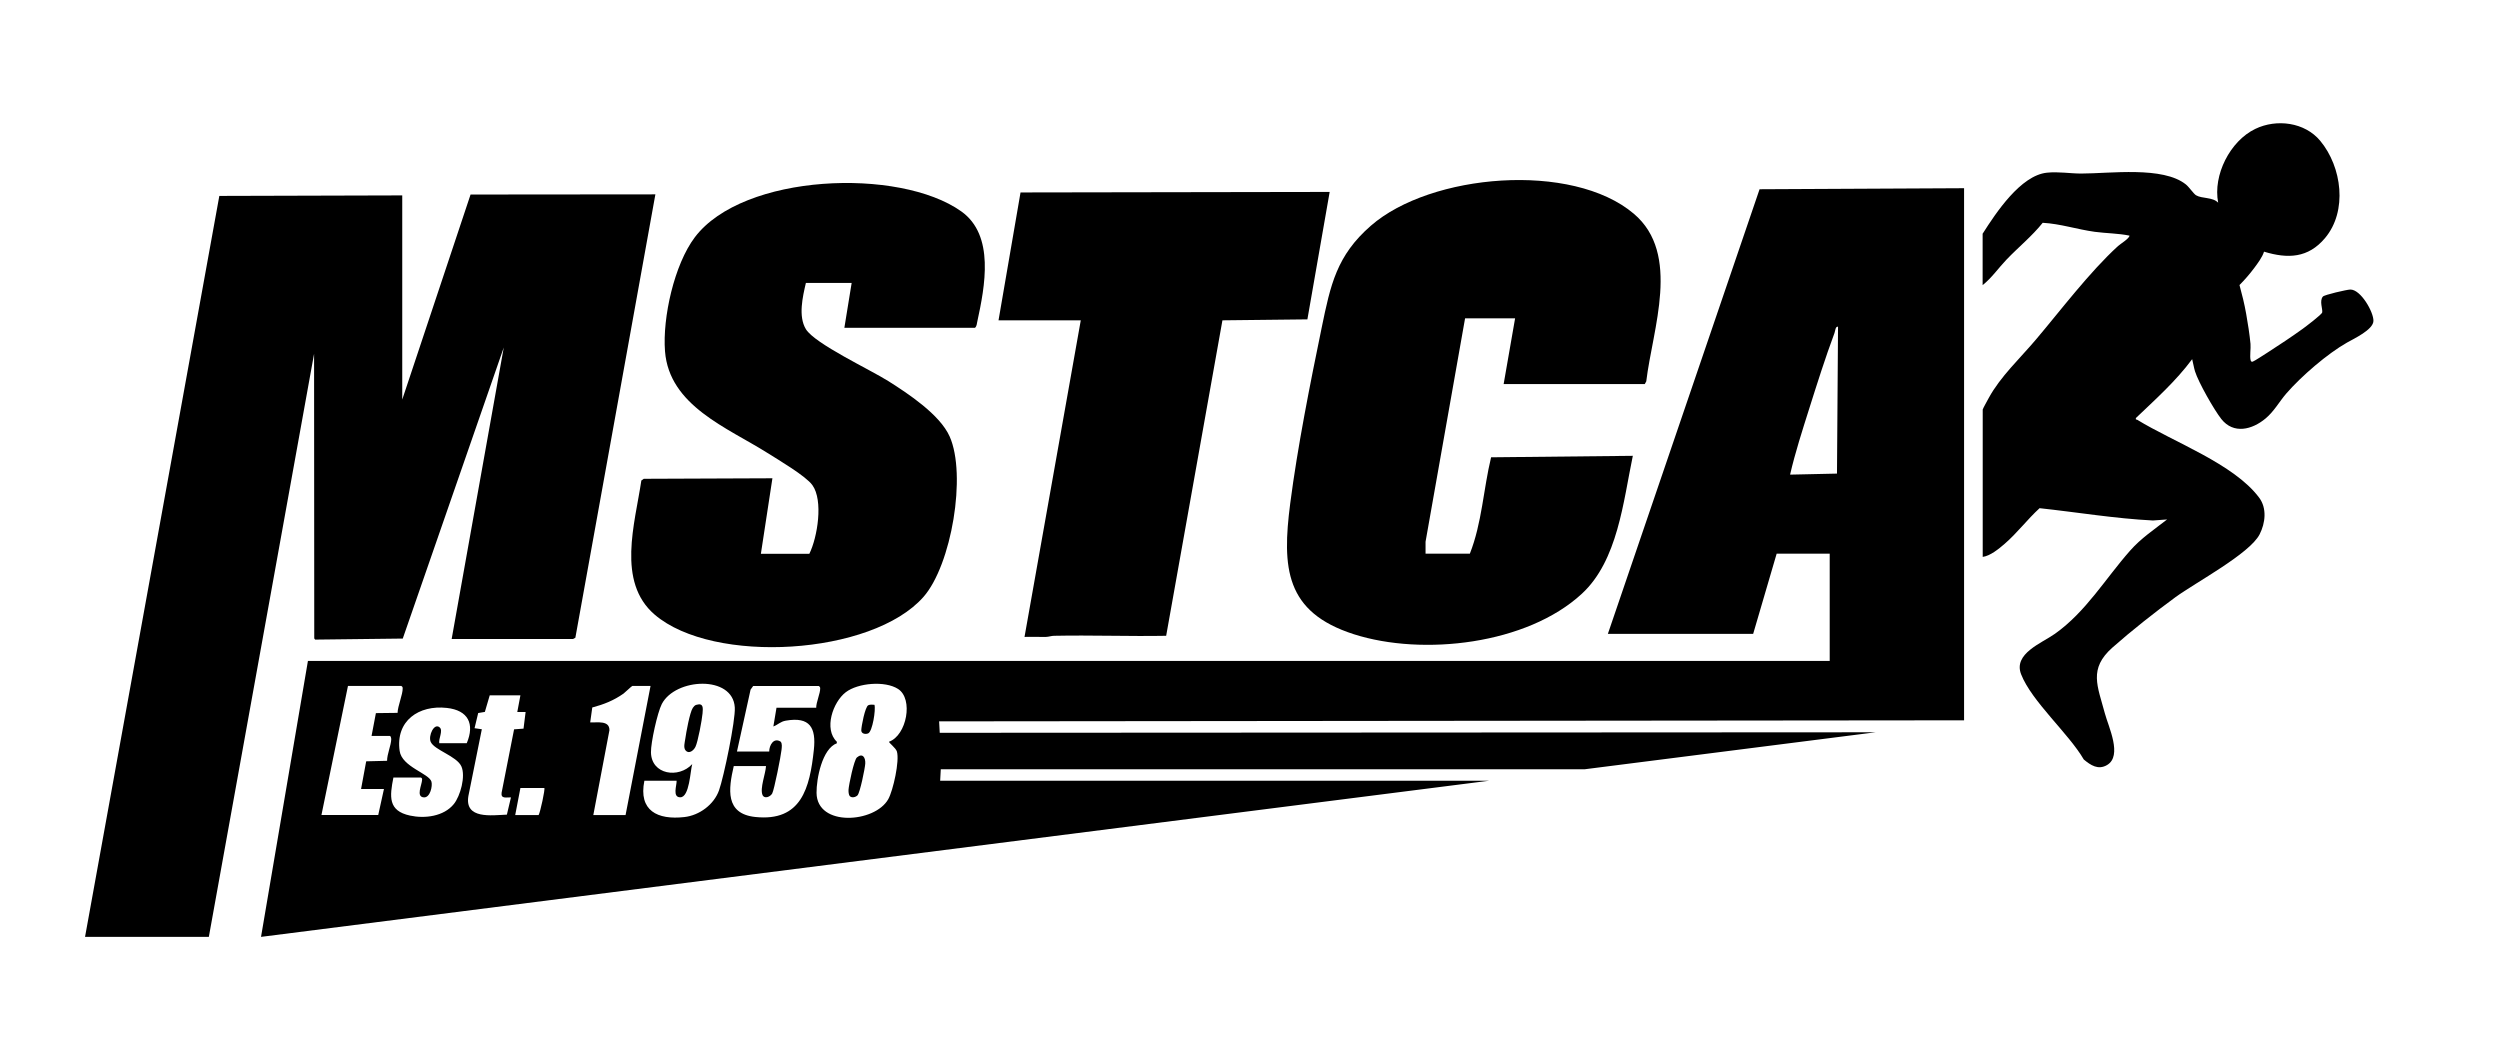
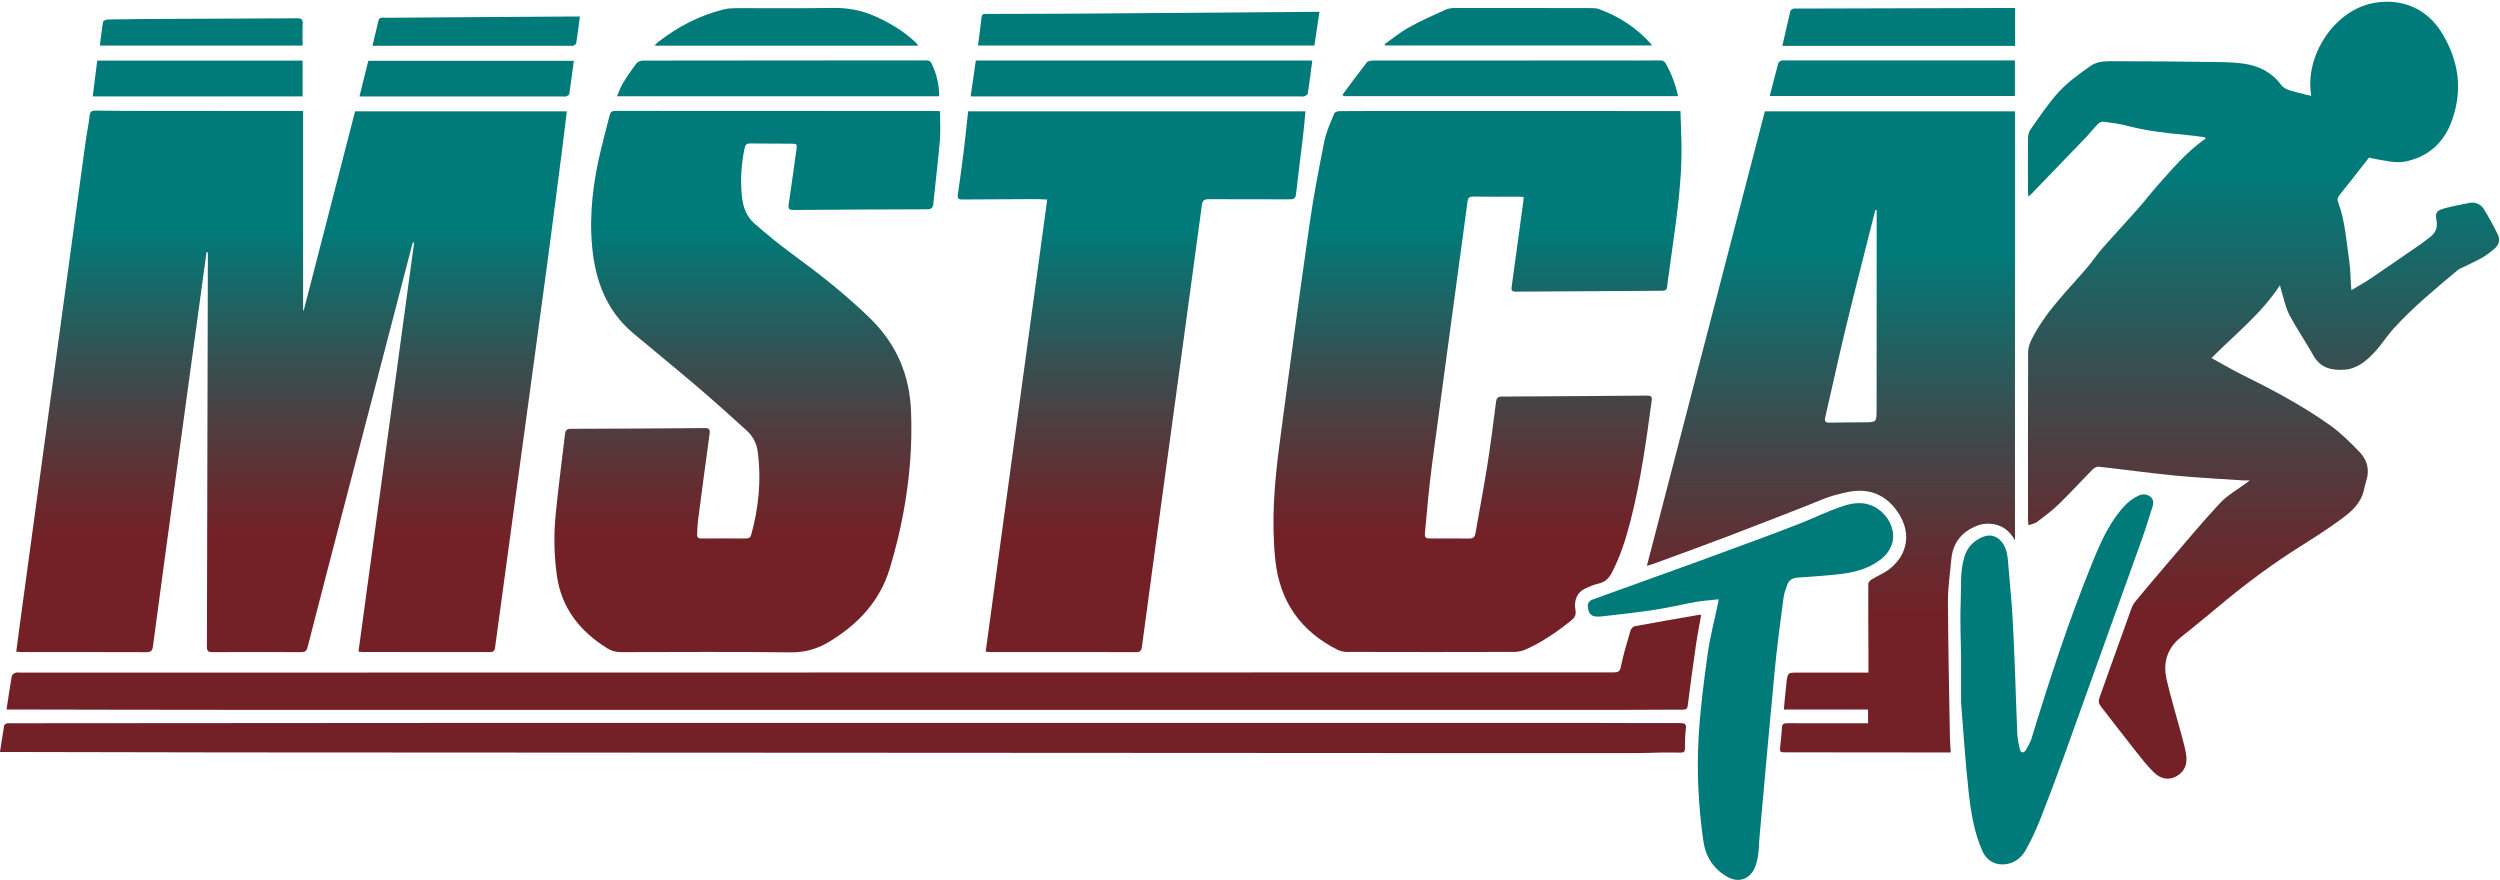
- <svg xmlns="http://www.w3.org/2000/svg" id="Layer_1" data-name="Layer 1" viewBox="0 0 288.38 120.85">
-   <path d="M185.47,73.12l17.5-51.29,23.59-.12v61.38l-118.23.12.07,1.32,107.95-.06-33.58,4.27h-74.25s-.07,1.32-.07,1.32h63.32L30.11,108.07l5.41-31.83h175.54v-12.37h-6.12s-2.71,9.25-2.71,9.25h-16.76ZM212.02,37.69c-.3-.08-.32.49-.41.73-1.05,2.82-2.01,5.86-2.92,8.74-.79,2.51-1.61,5.03-2.2,7.59l5.41-.12.12-16.94ZM74.33,90.06c-.7,3.46,1.52,4.54,4.61,4.19,1.73-.19,3.42-1.44,4-3.08.55-1.53,1.91-8.08,1.82-9.56-.22-3.76-6.86-3.41-8.42-.4-.51.99-1.27,4.46-1.25,5.57.04,2.59,3.2,3.05,4.76,1.36-.23.79-.31,3.83-1.38,3.83-.93,0-.4-1.37-.42-1.91h-3.72ZM96.55,85.73c-1.72.62-2.38,4.13-2.36,5.73.05,3.96,6.73,3.47,8.27.73.57-1.01,1.32-4.42,1-5.5-.12-.41-.94-1.01-.91-1.13,2.04-.73,2.84-4.94,1.04-6.09-1.49-.96-4.62-.7-6.03.38-1.48,1.13-2.56,4.25-1.03,5.71v.17ZM46.27,79.12h-6.13l-3.06,14.89h6.55l.66-3h-2.64l.59-3.19,2.41-.06c0-.78.45-1.74.48-2.47,0-.14-.05-.4-.17-.4h-2.1l.5-2.63,2.5-.03c.02-.79.61-2.14.59-2.84,0-.15-.05-.19-.16-.27ZM75.05,79.12h-2.1c-.07,0-.86.77-1.03.89-1.14.8-2.26,1.24-3.6,1.6l-.24,1.72c.82.04,2.23-.26,2.22.9l-1.86,9.79h3.72l2.88-14.89ZM94.15,81.65c-.01-.64.48-1.69.46-2.25,0-.15-.05-.19-.16-.27h-7.57l-.3.42-1.57,7.14h3.72c0-.73.52-1.65,1.32-1.14.2.23.13.65.1.95-.06.65-.85,4.65-1.08,5.04s-.9.64-1.11.17c-.33-.77.36-2.47.4-3.34h-3.72c-.61,2.64-1.02,5.5,2.48,5.87,5.33.56,6.29-3.35,6.76-7.75.27-2.53-.43-3.85-3.24-3.36-.63.11-.88.46-1.43.67l.36-2.16h4.57ZM60.03,80.21h-3.54l-.56,1.91-.77.13-.42,1.75.84.12-1.55,7.7c-.46,2.71,2.69,2.22,4.44,2.15l.47-1.99c-.51-.02-1.18.2-1.08-.53l1.44-7.32,1.09-.08.24-1.92h-.96s.36-1.92.36-1.92ZM50.66,85.73h3.18c.94-2.23.17-3.8-2.3-4.07-3.22-.36-5.93,1.48-5.44,4.96.26,1.85,3.4,2.59,3.67,3.55.14.51-.15,1.84-.86,1.81-.98-.04-.23-1.46-.22-2.04,0-.14-.01-.16-.13-.25h-3.18c-.43,2.18-.64,3.84,1.92,4.39,1.7.37,3.89.1,5.05-1.33.76-.94,1.38-3.22.87-4.35-.54-1.19-3.13-1.88-3.54-2.83-.3-.7.41-2.25,1.05-1.65.4.36-.16,1.31-.06,1.8ZM62.79,90.9h-2.76l-.6,3.12h2.7c.19-.31.77-3.01.66-3.12Z" />
-   <path d="M9.81,108.07L25.3,22.6l21.1-.06v23.55s7.88-23.65,7.88-23.65l21.32-.02-9.23,51.14s-.24.15-.27.15h-14l6.01-33.63-11.65,33.58-10.11.12-.1-.14-.02-32.83-12.14,67.26h-14.3Z" />
-   <path d="M173.45,44.29l1.32-7.57h-5.77l-4.56,25.77v1.38s5.11,0,5.11,0c1.4-3.54,1.56-7.44,2.45-11.12l16.35-.17c-1.1,5.25-1.73,12.09-5.89,15.92-6.32,5.83-18.33,7.21-26.29,4.66-7.92-2.54-8.3-7.66-7.34-15.09.84-6.5,2.3-13.83,3.63-20.28,1.02-4.94,1.72-8.31,5.67-11.75,6.89-6.02,23.23-7.42,30.34-1.38,5.47,4.64,2.15,13.29,1.43,19.33l-.17.31h-16.28Z" />
-   <path d="M97.4,37.81l.84-5.17h-5.28c-.37,1.59-.9,3.85,0,5.33,1.04,1.69,7.44,4.68,9.51,5.99,2.31,1.46,5.94,3.86,7.07,6.38,1.98,4.42.22,14.84-3.02,18.52-5.93,6.73-24.23,7.84-31,2.04-4.42-3.79-2.27-10.53-1.54-15.47l.28-.2,14.84-.06-1.33,8.71h5.59c.94-1.9,1.63-6.15.35-7.92-.75-1.05-3.96-2.94-5.18-3.71-4.63-2.92-11.33-5.44-11.82-11.73-.3-3.88,1.07-10.01,3.44-13.15,5.57-7.37,23.6-8.06,30.73-2.99,3.89,2.76,2.73,8.66,1.85,12.73-.05.24-.06.52-.26.7h-15.08Z" />
-   <path d="M228.72,26.93c1.51-2.37,4.36-6.7,7.4-7.01,1.32-.14,2.69.1,3.95.1,3.32,0,9.44-.87,12.08,1.26.36.29.89,1.07,1.16,1.24.7.42,1.91.19,2.56.86-.62-3.18,1.37-7.11,4.28-8.51,2.46-1.19,5.71-.77,7.49,1.37,2.51,3.02,3.18,8.11.55,11.23-1.94,2.3-4.27,2.4-7.03,1.56-.19.63-.74,1.36-1.15,1.91-.51.68-1.08,1.34-1.68,1.94.3,1.1.57,2.18.77,3.32.19,1.05.4,2.41.5,3.47.05.54-.11,1.45.02,1.9.03.11.09.18.23.15.16-.04,1.44-.88,1.71-1.05,1.31-.84,2.83-1.85,4.09-2.76.34-.25,2.17-1.63,2.22-1.87.08-.36-.35-1.33.08-1.83.18-.21,2.76-.8,3.15-.81,1.21-.04,2.72,2.62,2.68,3.63s-2.24,2.03-3.05,2.49c-2.27,1.29-5.24,3.85-6.99,5.86-.83.96-1.4,2.05-2.4,2.89-1.55,1.3-3.7,1.85-5.11.06-.84-1.07-2.63-4.22-3.03-5.49-.14-.46-.21-.94-.33-1.41-1.87,2.53-4.22,4.62-6.49,6.79-.05.24.06.15.15.2,4.14,2.55,11.17,5.09,14.07,8.99.91,1.22.72,2.92.05,4.23-1.14,2.23-7.38,5.55-9.7,7.24-2.35,1.72-5.1,3.89-7.28,5.82-2.77,2.46-1.71,4.43-.87,7.59.41,1.54,2.06,4.9.25,5.96-1.02.6-1.89.02-2.68-.64-1.75-3.01-6.01-6.7-7.23-9.83-.93-2.38,2.38-3.59,3.9-4.67,3.59-2.55,5.8-6.34,8.67-9.59,1.28-1.45,2.76-2.42,4.27-3.6l-1.63.12c-4.37-.22-8.72-.95-13.08-1.42-1.41,1.29-2.59,2.87-4.04,4.12-.67.58-1.65,1.38-2.52,1.5v-17c0-.08.6-1.15.7-1.34,1.33-2.45,3.63-4.59,5.42-6.71,2.93-3.46,6.17-7.77,9.49-10.81.28-.25,1.32-.88,1.32-1.2-1.32-.27-2.68-.26-4.01-.44-2.03-.28-3.97-.93-6-1.04-1.24,1.55-2.79,2.8-4.17,4.24-.93.97-1.7,2.11-2.76,2.95v-5.95Z" />
-   <path d="M115.18,36.96l2.54-14.76,35.66-.06-2.57,14.7-9.8.11-6.49,36.39c-4.3.08-8.61-.09-12.92,0-.31,0-.61.12-.95.13-.82.02-1.65-.03-2.47,0l6.49-36.52h-9.49Z" />
-   <path d="M98.03,91.83c-.15-.15-.16-.54-.15-.74.03-.55.63-3.44.97-3.72.65-.55,1,.02.96.71-.03.54-.61,3.39-.9,3.67-.21.21-.64.32-.88.09Z" />
-   <path d="M100.87,81.29c.17.59-.23,3.06-.71,3.3-.29.14-.8.07-.81-.33,0-.45.44-2.74.81-2.91.21-.1.49-.07.72-.05Z" />
-   <path d="M80.3,81.31c.87-.26.79.35.74.98-.06.72-.53,3.28-.82,3.86-.21.43-.76.87-1.14.41-.27-.33-.09-.92-.03-1.34.1-.73.52-3.06.87-3.57.09-.13.23-.3.38-.34Z" />
+ <svg xmlns="http://www.w3.org/2000/svg" xmlns:xlink="http://www.w3.org/1999/xlink" id="Layer_3" viewBox="0 0 589.14 207.35">
+   <defs>
+     <style>
+       .cls-1 {
+         fill: url(#linear-gradient);
+       }
+       .cls-2 {
+         fill: #007b79;
+       }
+       .cls-3 {
+         fill: #732126;
+       }
+       .cls-4 {
+         fill: url(#linear-gradient-3);
+       }
+       .cls-5 {
+         fill: url(#linear-gradient-4);
+       }
+       .cls-6 {
+         fill: url(#linear-gradient-2);
+       }
+       .cls-7 {
+         fill: url(#linear-gradient-6);
+       }
+       .cls-8 {
+         fill: url(#linear-gradient-5);
+       }
+     </style>
+     <linearGradient id="linear-gradient" x1="68.71" y1="153.69" x2="68.71" y2="26.07" gradientUnits="userSpaceOnUse">
+       <stop offset=".21" stop-color="#732126" />
+       <stop offset=".32" stop-color="#622e32" />
+       <stop offset=".54" stop-color="#365052" />
+       <stop offset=".78" stop-color="#007b79" />
+     </linearGradient>
+     <linearGradient id="linear-gradient-2" x1="533.4" y1="183.52" x2="533.4" y2=".4" xlink:href="#linear-gradient" />
+     <linearGradient id="linear-gradient-3" x1="348.18" y1="153.67" x2="348.18" y2="26.16" xlink:href="#linear-gradient" />
+     <linearGradient id="linear-gradient-4" x1="176.13" y1="153.74" x2="176.13" y2="26.15" xlink:href="#linear-gradient" />
+     <linearGradient id="linear-gradient-5" x1="431.47" y1="177.32" x2="431.47" y2="26.23" xlink:href="#linear-gradient" />
+     <linearGradient id="linear-gradient-6" x1="266.67" y1="153.69" x2="266.67" y2="26.26" xlink:href="#linear-gradient" />
+   </defs>
+   <g>
+     <path class="cls-1" d="m48.67,59.45c-.42,3.06-.84,6.12-1.26,9.19-1.88,13.79-3.77,27.59-5.65,41.38-1.92,14.1-3.84,28.2-5.72,42.3-.14,1.06-.5,1.38-1.57,1.37-9.76-.04-19.52-.02-29.28-.03-.41,0-.82-.05-1.36-.08.26-1.96.49-3.8.74-5.65,3.03-22.29,6.07-44.57,9.1-66.86,2.17-15.92,4.33-31.84,6.51-47.75.27-2.01.73-3.99.93-6,.11-1.1.58-1.27,1.53-1.26,3.71.06,7.42.08,11.14.08,12.06.01,24.11.02,36.17.02.45,0,.89,0,1.48,0v46.99s.1.02.14.03c4.04-15.64,8.07-31.28,12.11-46.95h49.9c-.33,2.65-.64,5.26-.97,7.87-1.19,9.25-2.36,18.51-3.61,27.76-2.54,18.88-5.13,37.75-7.7,56.63-1.54,11.33-3.1,22.66-4.62,34-.11.83-.35,1.18-1.26,1.18-9.95-.03-19.9-.02-29.86-.02-.3,0-.6-.05-1.08-.09,4.38-32.17,8.74-64.28,13.11-96.38-.09-.03-.18-.05-.28-.08-.09.32-.2.63-.28.95-3.01,11.59-6.02,23.17-9.04,34.76-2.38,9.14-4.77,18.28-7.15,27.42-2.8,10.77-5.61,21.54-8.37,32.32-.23.89-.62,1.13-1.49,1.13-6.97-.03-13.93-.03-20.9,0-.97,0-1.33-.22-1.32-1.27.09-30.14.15-60.29.22-90.43,0-.84,0-1.68,0-2.52-.11,0-.22-.01-.33-.02Z" />
+     <path class="cls-6" d="m477.98,46.36c-.04-.64-.08-1.01-.08-1.38,0-4.13-.03-8.26.02-12.39,0-.69.16-1.5.55-2.04,2.18-3.05,4.23-6.23,6.76-8.96,2.16-2.32,4.83-4.21,7.43-6.06,1.81-1.28,4.11-1.1,6.24-1.1,7,0,14,.06,21,.16,2.98.04,5.98,0,8.92.42,3.45.49,6.51,2.01,8.67,4.9.9,1.2,2.21,1.4,3.47,1.77,1.19.35,2.41.6,3.66.91,0,0,.02-.18,0-.34-1.42-9,5.24-19.43,14.16-21.42,5.95-1.33,12.71.31,16.81,7.16,3.88,6.5,4.74,13.24,2.29,20.23-1.78,5.1-5.38,8.67-10.92,9.82-2.51.52-4.94-.22-7.38-.61-.53-.08-1.04-.23-1.31-.29-2.36,3.01-4.62,5.93-6.93,8.8-.47.58-.6,1.02-.33,1.73,1.66,4.49,1.92,9.26,2.62,13.94.27,1.81.26,3.66.38,5.48.02.37.07.74.12,1.29,1.63-.99,3.16-1.83,4.6-2.8,3.99-2.7,7.95-5.45,11.91-8.18.44-.3.85-.65,1.28-.97,1.51-1.09,2.68-2.12,2.26-4.43-.39-2.09.1-2.43,2.23-3,1.77-.47,3.58-.77,5.37-1.16,1.5-.33,2.76.22,3.51,1.39,1.23,1.92,2.29,3.95,3.31,5.99.62,1.23.31,2.46-.71,3.34-1,.87-2.09,1.68-3.25,2.33-1.59.89-3.27,1.61-4.91,2.41-.2.1-.4.23-.57.37-5.2,4.34-10.43,8.65-15,13.66-1.67,1.83-2.99,3.98-4.69,5.78-1.89,2.02-4.09,3.82-7.01,4.01-2.93.19-5.6-.36-7.25-3.28-1.84-3.26-3.97-6.36-5.71-9.67-.93-1.76-1.29-3.82-1.91-5.74-.09-.28-.15-.58-.31-1.2-4.43,6.76-10.58,11.56-16.13,17.14,2.45,1.34,4.74,2.71,7.12,3.89,7.17,3.55,14.25,7.28,20.77,11.92,2.59,1.85,4.91,4.14,7.11,6.46,1.77,1.87,2.31,4.25,1.43,6.83-.37,1.08-.48,2.25-.9,3.31-.98,2.44-2.98,4.1-4.99,5.58-3.17,2.33-6.5,4.44-9.83,6.54-5.99,3.79-11.69,7.96-17.17,12.46-3.55,2.91-7.05,5.88-10.65,8.72-3.42,2.69-4.39,6.19-3.43,10.23,1.02,4.31,2.31,8.55,3.46,12.83.42,1.58.88,3.17,1.12,4.79.3,2.09-.35,3.92-2.27,4.99-1.92,1.08-3.83.56-5.29-.85-1.64-1.58-3.04-3.41-4.46-5.2-2.73-3.45-5.39-6.95-8.1-10.41-.53-.68-.6-1.3-.3-2.11,2.54-7.05,5.03-14.12,7.59-21.17.27-.75.83-1.43,1.36-2.06,2.39-2.88,4.81-5.74,7.24-8.57,4.03-4.69,7.98-9.48,12.2-14,1.75-1.87,4.11-3.16,6.19-4.72.21-.16.42-.32.82-.62-.67,0-1.14.03-1.59,0-5.41-.37-10.84-.64-16.24-1.16-5.94-.58-11.85-1.42-17.78-2.07-.46-.05-1.08.31-1.44.67-2.66,2.69-5.21,5.5-7.92,8.13-1.58,1.54-3.38,2.87-5.14,4.21-.51.39-1.24.48-2.05.77-.04-.62-.1-1.02-.1-1.42,0-13.12-.02-26.24.03-39.36,0-.94.32-1.96.74-2.82,3.24-6.63,8.55-11.69,13.25-17.2,1.19-1.39,2.19-2.95,3.4-4.32,2.77-3.16,5.64-6.22,8.43-9.37,1.64-1.86,3.15-3.84,4.8-5.7,3.32-3.74,6.58-7.57,10.66-10.54.15-.11.34-.18.51-.27-.04-.14-.08-.27-.13-.41-1.63-.21-3.26-.47-4.9-.61-4.54-.37-9.05-.96-13.47-2.11-1.81-.47-3.68-.72-5.54-.95-.42-.05-1.02.24-1.34.57-.99,1-1.85,2.14-2.83,3.16-4.26,4.44-8.54,8.86-12.81,13.29-.15.16-.33.3-.73.65Z" />
+     <path class="cls-4" d="m396,26.18c.09,2.69.21,5.24.25,7.79.16,10.34-1.65,20.48-3,30.67-.13.95-.3,1.89-.37,2.84-.06.79-.42,1.04-1.17,1.04-11.52.05-23.04.12-34.56.21-.98,0-1.02-.44-.91-1.22.92-6.63,1.82-13.26,2.72-19.9.05-.36.07-.73.11-1.18-.45-.03-.78-.08-1.12-.08-3.6,0-7.2.02-10.79-.02-.86,0-1.2.24-1.32,1.12-2.77,20.58-5.6,41.16-8.34,61.75-.7,5.27-1.17,10.56-1.66,15.85-.17,1.84-.04,1.85,1.75,1.85,2.87,0,5.74-.03,8.61.01.89.01,1.34-.3,1.49-1.18.93-5.39,1.97-10.75,2.82-16.15.78-4.95,1.4-9.92,2.04-14.89.11-.89.42-1.23,1.36-1.24,11.41-.05,22.81-.13,34.22-.23.87,0,1.24.15,1.11,1.15-1.29,9.52-2.6,19.03-5,28.35-1.08,4.19-2.36,8.31-4.37,12.18-.71,1.38-1.64,2.3-3.21,2.64-1.11.24-2.18.72-3.21,1.21-1.73.82-2.6,2.69-2.19,4.97.21,1.16-.13,1.81-1,2.5-3.29,2.65-6.75,5.04-10.61,6.78-.84.38-1.83.63-2.75.63-13.17.04-26.34.04-39.5,0-.77,0-1.61-.2-2.3-.55-8.61-4.38-13.51-11.36-14.55-20.99-.98-9.12-.24-18.2.95-27.23,2.27-17.33,4.62-34.65,7.09-51.95.94-6.62,2.21-13.2,3.53-19.76.45-2.22,1.47-4.33,2.32-6.45.12-.29.78-.51,1.19-.51,5.59-.04,11.18-.04,16.77-.04,20.67,0,41.34.01,62.01.02.46,0,.91,0,1.61,0Z" />
+     <path class="cls-5" d="m221.52,26.22c0,2.35.16,4.61-.03,6.84-.43,4.99-1.05,9.96-1.55,14.94-.09.94-.43,1.32-1.43,1.32-10.53.02-21.05.08-31.58.16-1.02,0-1.22-.35-1.08-1.3.64-4.27,1.23-8.55,1.82-12.83.2-1.44.17-1.48-1.33-1.49-3.2-.03-6.4-.01-9.61-.05-.74,0-1.08.24-1.24,1-.81,3.85-1.06,7.72-.64,11.63.26,2.41,1.1,4.62,2.91,6.2,2.87,2.52,5.83,4.95,8.91,7.2,6.46,4.73,12.74,9.65,18.47,15.27,6.11,5.99,9.19,13.18,9.55,21.69.34,8.07-.33,16.06-1.79,23.98-.82,4.46-1.93,8.9-3.24,13.24-2.32,7.66-7.45,13.09-14.22,17.19-2.87,1.74-5.77,2.56-9.19,2.52-13.32-.16-26.64-.07-39.96-.05-1.2,0-2.22-.3-3.23-.93-6.42-4.02-10.76-9.44-11.83-17.15-.66-4.76-.76-9.55-.29-14.31.62-6.35,1.47-12.68,2.21-19.03.09-.82.41-1.2,1.3-1.21,10.56-.03,21.13-.08,31.69-.17,1.18,0,1.19.54,1.07,1.43-.93,6.78-1.84,13.57-2.72,20.36-.14,1.06-.13,2.14-.21,3.2-.06.73.2,1.03.97,1.03,3.52-.03,7.04-.02,10.56,0,.7,0,1.05-.27,1.23-.92,1.74-6.38,2.4-12.84,1.54-19.42-.25-1.96-1.09-3.71-2.54-5.03-3.9-3.55-7.83-7.07-11.84-10.5-4.94-4.22-10-8.32-14.98-12.5-6.33-5.31-8.95-12.45-9.68-20.39-.72-7.81.27-15.5,2.12-23.09.64-2.64,1.35-5.25,2.01-7.88.18-.71.48-1.04,1.32-1.04,25.26.03,50.52.03,75.78.03.23,0,.46.02.73.04Z" />
+     <path class="cls-8" d="m474.84,127.33c-1.37-2.48-3.28-3.71-5.76-3.9-1-.08-2.09.05-3.02.4-3.73,1.41-5.91,4.08-6.24,8.14-.27,3.24-.8,6.48-.78,9.71.05,10.82.3,21.63.48,32.44.02.98.12,1.97.19,3.2-1.87,0-3.65,0-5.44,0-11.14,0-22.28-.02-33.41-.03-1.47,0-1.47,0-1.33-1.5.13-1.41.32-2.82.38-4.23.04-.92.42-1.14,1.27-1.13,5.89.03,11.79.01,17.68.01.42,0,.83,0,1.36,0v-3.24h-19.85c.22-2.21.38-4.25.62-6.29.29-2.42.32-2.41,2.74-2.41,5.05,0,10.1,0,15.16,0h1.42c0-1.57,0-3.05,0-4.52-.02-5.47-.07-10.93-.04-16.4,0-.35.45-.82.81-1.04,1.39-.86,2.97-1.47,4.24-2.48,4.22-3.36,5.07-8.31,2.22-12.89-2.03-3.27-5-5.39-8.9-5.51-2.13-.07-4.32.5-6.41,1.07-1.98.53-3.87,1.43-5.79,2.18-6.45,2.51-12.88,5.06-19.34,7.51-5.83,2.21-11.69,4.33-17.54,6.48-.38.14-.77.23-1.46.44,9.32-35.9,18.56-71.51,27.8-107.11h58.94v101.1Zm-32.58-77.85l-.28-.02c-.07.21-.14.42-.2.63-2.26,8.97-4.57,17.92-6.75,26.91-1.72,7.09-3.25,14.23-4.9,21.34-.23,1,.05,1.28,1.04,1.26,2.71-.07,5.43-.05,8.15-.08,2.9-.03,2.91-.03,2.91-2.94.01-15.25.02-30.5.02-45.76,0-.45,0-.9,0-1.35Z" />
+     <path class="cls-7" d="m307.64,26.26c-.19,1.94-.34,3.84-.56,5.72-.55,4.6-1.15,9.18-1.67,13.78-.1.92-.45,1.22-1.37,1.21-6.39-.03-12.78.02-19.18-.03-1.12,0-1.48.32-1.64,1.45-2.53,18.8-5.11,37.6-7.67,56.4-2.16,15.88-4.33,31.76-6.45,47.64-.13.99-.47,1.26-1.43,1.25-11.37-.03-22.74-.02-34.11-.02-.37,0-.74-.05-1.28-.09,4.83-35.52,9.65-70.93,14.5-106.54-.94-.04-1.77-.11-2.59-.11-5.82.02-11.64.04-17.45.09-.88,0-1.15-.29-1.02-1.15.49-3.44.98-6.89,1.4-10.34.38-3.07.68-6.14,1.02-9.28h79.49Z" />
+   </g>
+   <path class="cls-3" d="m400.89,144.9c-.42,2.42-.88,4.7-1.21,7-.7,4.8-1.36,9.6-1.96,14.41-.11.89-.55.92-1.22.92-4.55,0-9.11.05-13.66.05-109.51,0-219.02,0-328.53,0-17.15,0-34.29-.05-51.44-.08-.41,0-.82,0-1.33,0,.42-2.75.79-5.35,1.24-7.94.05-.29.54-.58.89-.73.3-.12.68-.03,1.02-.03,15.2,0,30.39,0,45.59,0,109.97-.02,219.94-.05,329.9-.05,1.04,0,1.54-.11,1.79-1.35.58-2.86,1.44-5.67,2.26-8.48.12-.42.58-.97.96-1.04,5.03-.94,10.08-1.8,15.13-2.68.14-.02.29,0,.57,0Z" />
+   <path class="cls-3" d="m0,177.2c.34-2.21.64-4.24.99-6.26.03-.19.39-.4.64-.47.28-.08.61-.03.91-.03,32.84-.03,65.68-.07,98.52-.07,91.9,0,183.8,0,275.71,0,6.39,0,12.78.06,19.17.03,1.06,0,1.5.17,1.34,1.38-.2,1.55-.2,3.13-.22,4.69-.01.65-.27.89-.89.88-1.53-.02-3.06-.03-4.59-.01-1.68.02-3.36.12-5.04.12-18.37,0-36.75,0-55.12,0-92.74-.05-185.49-.09-278.23-.15-17.26-.01-34.52-.07-51.78-.1-.41,0-.82,0-1.41,0Z" />
+   <path class="cls-2" d="m405,141.23c-1.86.21-3.65.32-5.4.63-3.26.57-6.48,1.37-9.75,1.86-4.07.62-8.18,1.04-12.27,1.53-.49.06-1,.07-1.49.04-1.11-.08-1.72-.78-1.89-2.06-.13-1,.19-1.63,1.22-1.99,8.16-2.92,16.31-5.87,24.46-8.82,4.59-1.67,9.17-3.36,13.75-5.06,3.61-1.34,7.23-2.68,10.82-4.1,3.05-1.21,6.01-2.66,9.1-3.75,1.95-.69,4.04-1.22,6.16-.79,4.27.85,7.36,5.54,6.18,9.36-.5,1.62-1.52,2.9-2.88,3.9-2.66,1.97-5.75,2.86-8.96,3.25-3.45.42-6.93.63-10.4.88-1.14.08-2.02.5-2.42,1.58-.38,1.03-.79,2.08-.93,3.16-.74,5.68-1.52,11.35-2.07,17.05-1.26,13.07-2.4,26.15-3.58,39.22-.13,1.44-.14,2.9-.33,4.34-.14,1.01-.37,2.04-.77,2.97-1.17,2.75-3.82,3.7-6.43,2.24-3.32-1.86-5.19-4.77-5.72-8.52-1.16-8.16-1.58-16.37-1.1-24.58.38-6.49,1.21-12.96,2.11-19.41.58-4.14,1.67-8.22,2.52-12.32.03-.14.03-.28.06-.6Z" />
+   <path class="cls-2" d="m462.14,165.84c0-4.07.02-7.21,0-10.34-.03-4.51-.28-9.03-.09-13.53.15-3.56-.2-7.18.85-10.69.7-2.35,2.22-3.89,4.42-4.78,1.95-.79,3.76.01,4.83,1.82.78,1.31.96,2.69,1.07,4.16.3,4.07.75,8.13,1,12.21.3,4.88.47,9.76.67,14.64.18,4.5.28,9.01.49,13.51.06,1.25.36,2.49.6,3.72.06.29.32.72.53.75.26.04.69-.21.84-.46.52-.92,1.1-1.85,1.4-2.85,4.24-13.87,8.73-27.66,14.2-41.11,1.55-3.82,3.15-7.6,5.55-11,1.45-2.05,3.03-3.93,5.37-5.05.95-.45,1.86-.47,2.7.09.88.58,1.01,1.47.69,2.45-.85,2.61-1.63,5.24-2.55,7.82-6.1,17.05-12.22,34.1-18.36,51.13-1.79,4.96-3.64,9.9-5.58,14.81-.95,2.41-2.07,4.77-3.32,7.05-1,1.82-2.54,3.14-4.73,3.46-2.39.35-4.52-.77-5.51-2.98-1.98-4.44-2.75-9.21-3.28-13.96-.81-7.25-1.25-14.53-1.77-20.89Z" />
+   <path class="cls-2" d="m230.47,10.73c.29-2.28.59-4.47.84-6.67.11-.94.77-.78,1.36-.78,7.27-.02,14.54-.02,21.81-.07,18.29-.13,36.57-.28,54.86-.42.48,0,.96,0,1.6,0-.42,2.75-.8,5.31-1.2,7.94h-79.26Z" />
+   <path class="cls-2" d="m474.87,1.88v8.93h-54.85c.65-2.83,1.25-5.53,1.9-8.22.05-.22.39-.43.64-.53.23-.09.53-.04.8-.04,16.76-.05,33.51-.1,50.27-.14.38,0,.76,0,1.24,0Z" />
+   <path class="cls-2" d="m389.25,10.72h-62.82l-.16-.29c1.91-1.35,3.73-2.86,5.77-3.99,2.76-1.54,5.67-2.81,8.55-4.13.64-.29,1.4-.42,2.11-.42,10.86-.02,21.72,0,32.59.02.53,0,1.08.07,1.57.25,4.71,1.73,8.8,4.4,12.17,8.15.07.08.11.19.23.41Z" />
+   <path class="cls-2" d="m216.31,10.76h-62.05c.3-.33.46-.56.66-.72,4.66-3.66,9.8-6.37,15.56-7.81,1.02-.26,2.12-.3,3.19-.31,7.46-.03,14.92.08,22.38-.05,3.6-.07,6.97.52,10.24,2,3.41,1.54,6.59,3.4,9.32,5.98.19.18.38.37.57.57.05.05.05.13.12.35Z" />
+   <path class="cls-2" d="m309.25,14.27c-.35,2.68-.67,5.22-1.05,7.75-.04.27-.49.55-.81.67-.3.11-.68.03-1.02.03-25.37,0-50.74,0-76.11,0-.45,0-.89,0-1.52,0,.42-2.91.82-5.66,1.22-8.45h79.29Z" />
+   <path class="cls-2" d="m316.65,22.66h78.79c-.57-2.7-1.5-5.14-2.76-7.48-.37-.7-.79-.96-1.6-.95-3.1.05-6.2.02-9.3.02-19.4,0-38.81,0-58.21.02-.52,0-1.24.13-1.51.48-1.95,2.49-3.81,5.05-5.69,7.58.09.11.19.22.28.32Z" />
+   <path class="cls-2" d="m219.61,15.1c-.3-.65-.66-.87-1.38-.87-22.27.02-44.54.01-66.81.05-.51,0-1.2.33-1.51.74-1.12,1.49-2.18,3.05-3.15,4.65-.55.91-.89,1.95-1.35,3.01h75.92c0-2.7-.61-5.18-1.72-7.57Z" />
+   <path class="cls-2" d="m473.69,14.24c-17.79,0-35.58,0-53.37,0-.15,0-.34-.05-.45.01-.29.16-.72.34-.79.59-.71,2.57-1.35,5.16-2.03,7.79h57.77v-8.39c-.45,0-.79,0-1.13,0Z" />
+   <path class="cls-2" d="m71.31,22.72v-8.44H22.91c-.35,2.81-.7,5.57-1.06,8.44h49.47Z" />
+   <path class="cls-2" d="m86.15,22.73c15.5,0,30.99,0,46.49,0,.27,0,.56.07.8-.02.27-.1.67-.32.71-.53.39-2.59.73-5.2,1.08-7.85h-48.43c-.69,2.8-1.37,5.53-2.09,8.4.61,0,1.03,0,1.44,0Z" />
+   <path class="cls-2" d="m136.66,3.88c-.3,2.23-.55,4.27-.87,6.3-.04.23-.4.46-.66.59-.18.09-.45.02-.68.02-15.15,0-30.3,0-45.45,0-.34,0-.68,0-1.22,0,.33-1.4.6-2.69.94-3.95.83-3.16.05-2.63,3.37-2.66,14.35-.12,28.69-.2,43.04-.29.45,0,.9,0,1.54,0Z" />
+   <path class="cls-2" d="m71.32,10.74H23.53c.25-1.93.45-3.81.78-5.66.04-.23.76-.48,1.17-.49,5.2-.08,10.41-.13,15.61-.15,9.64-.05,19.28-.06,28.93-.13.99,0,1.36.22,1.31,1.27-.08,1.67-.02,3.36-.02,5.17Z" />
</svg>
